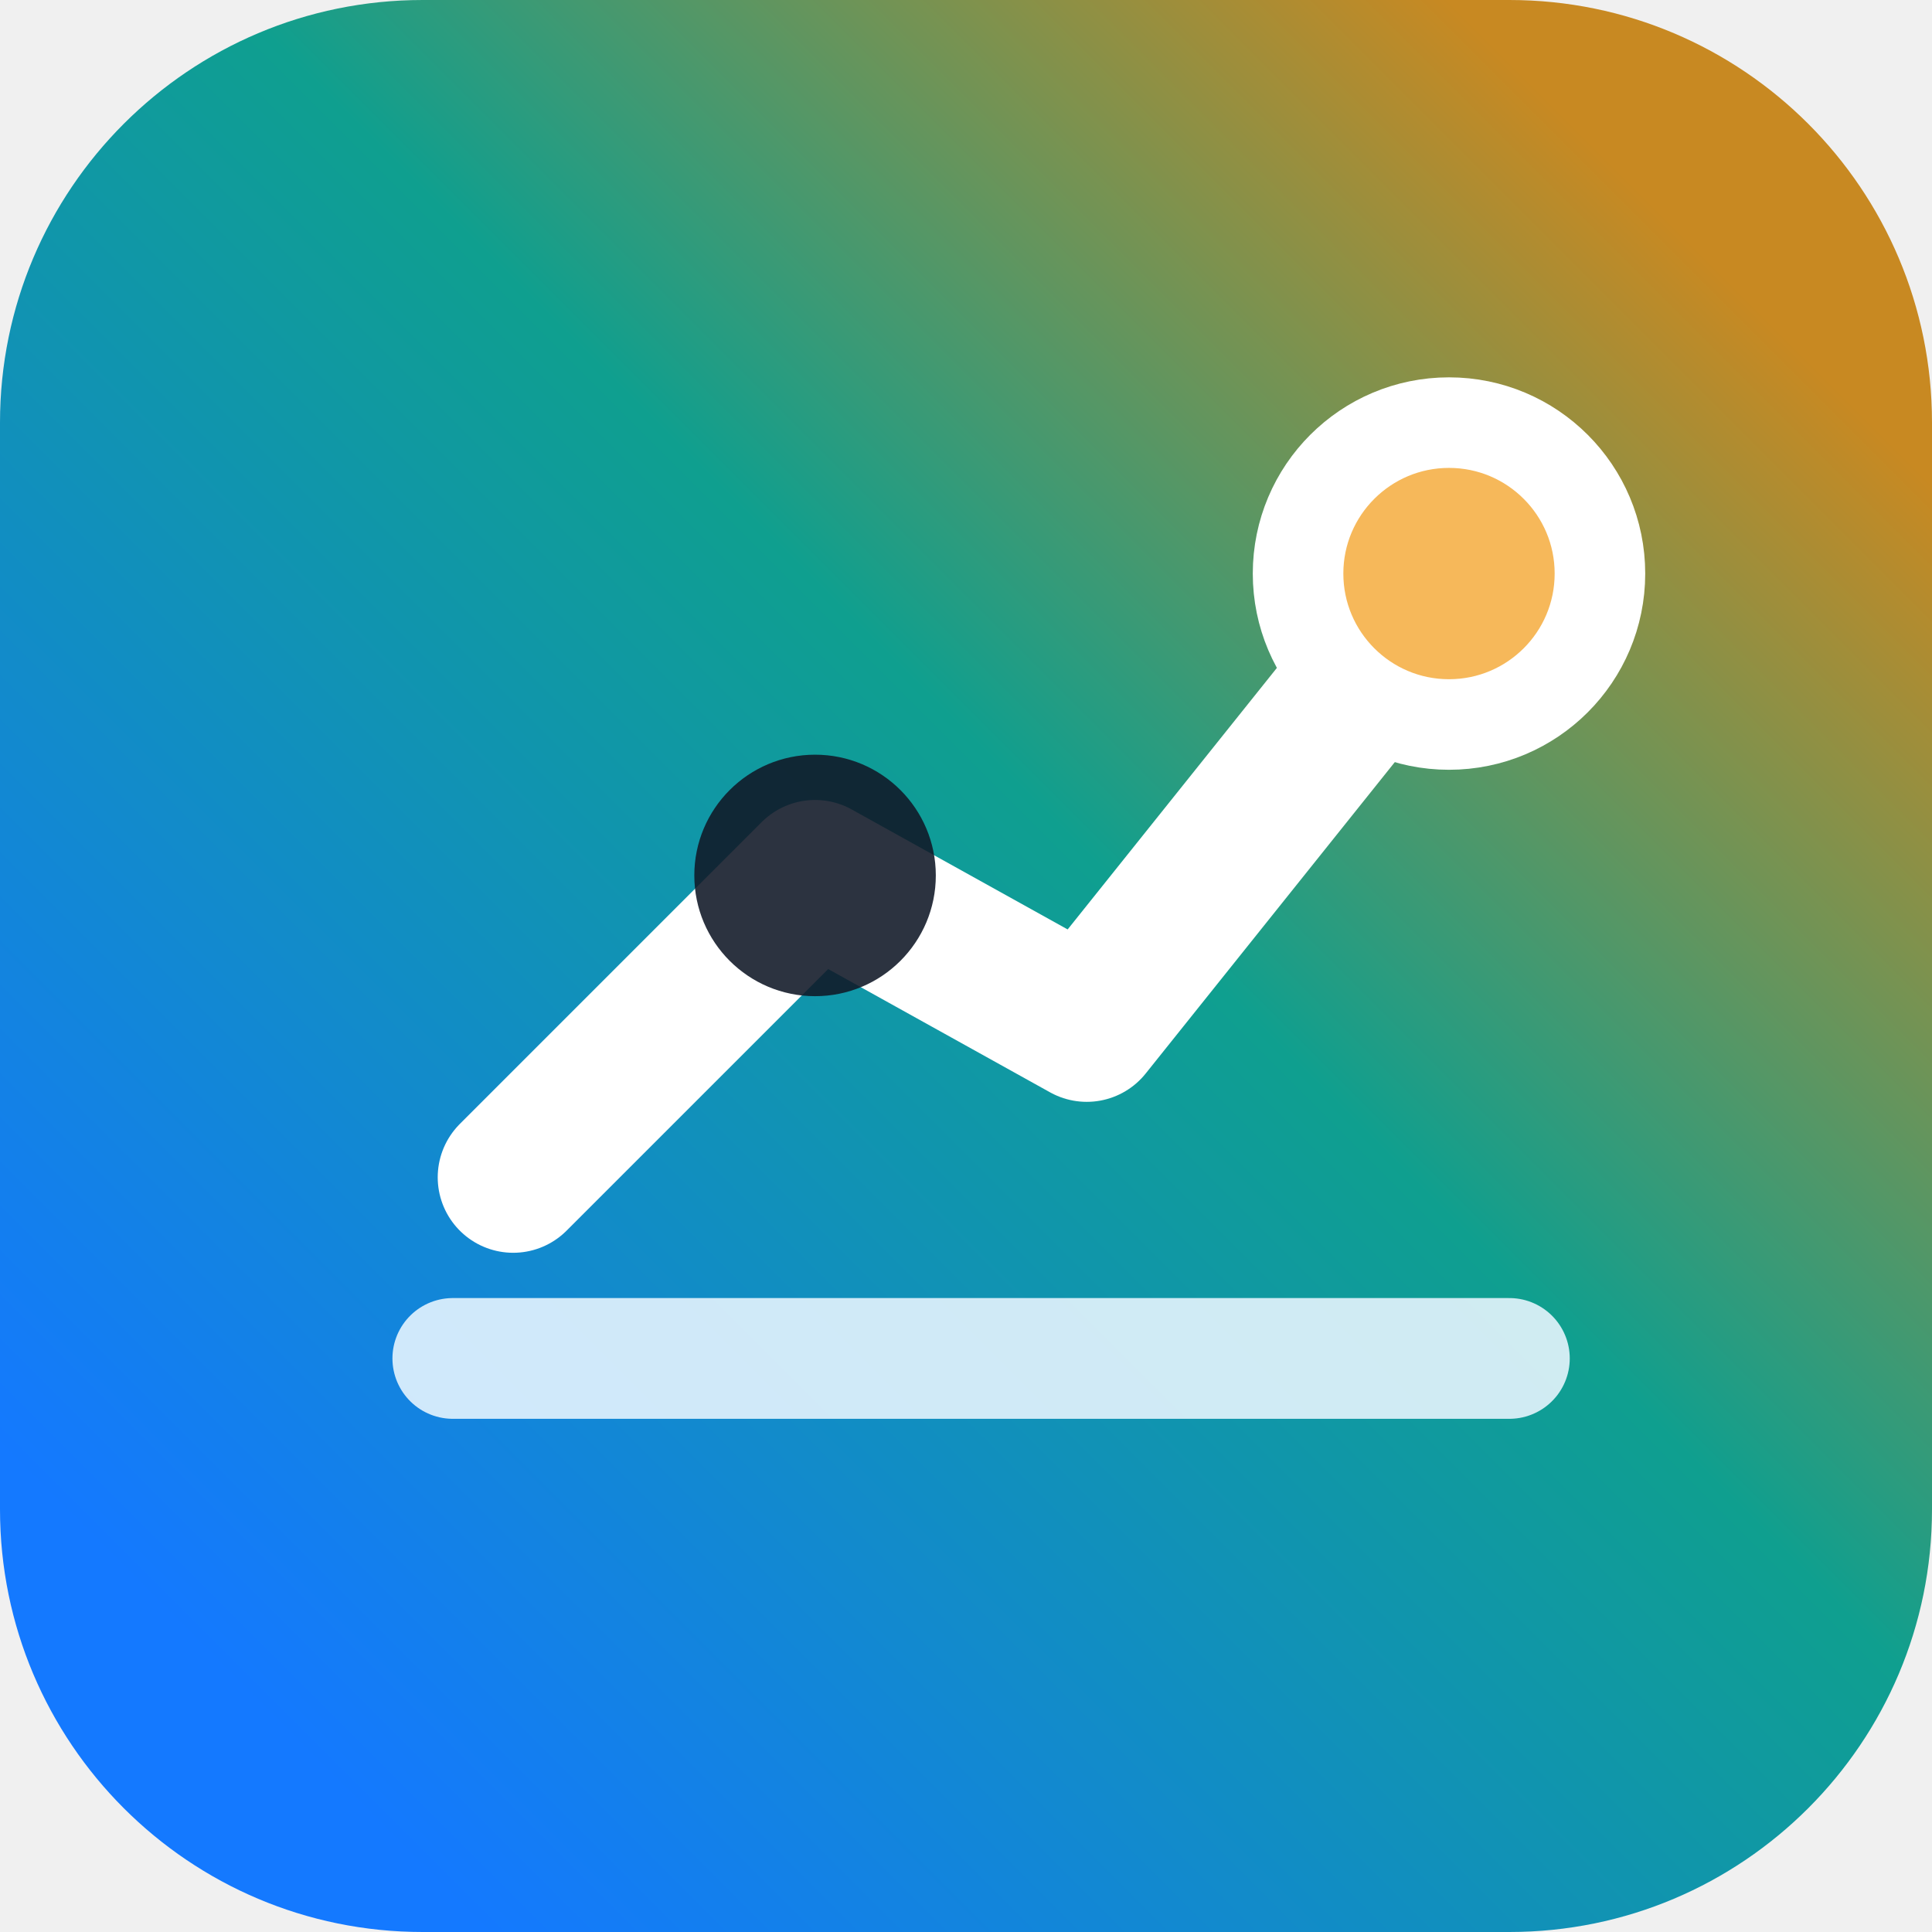
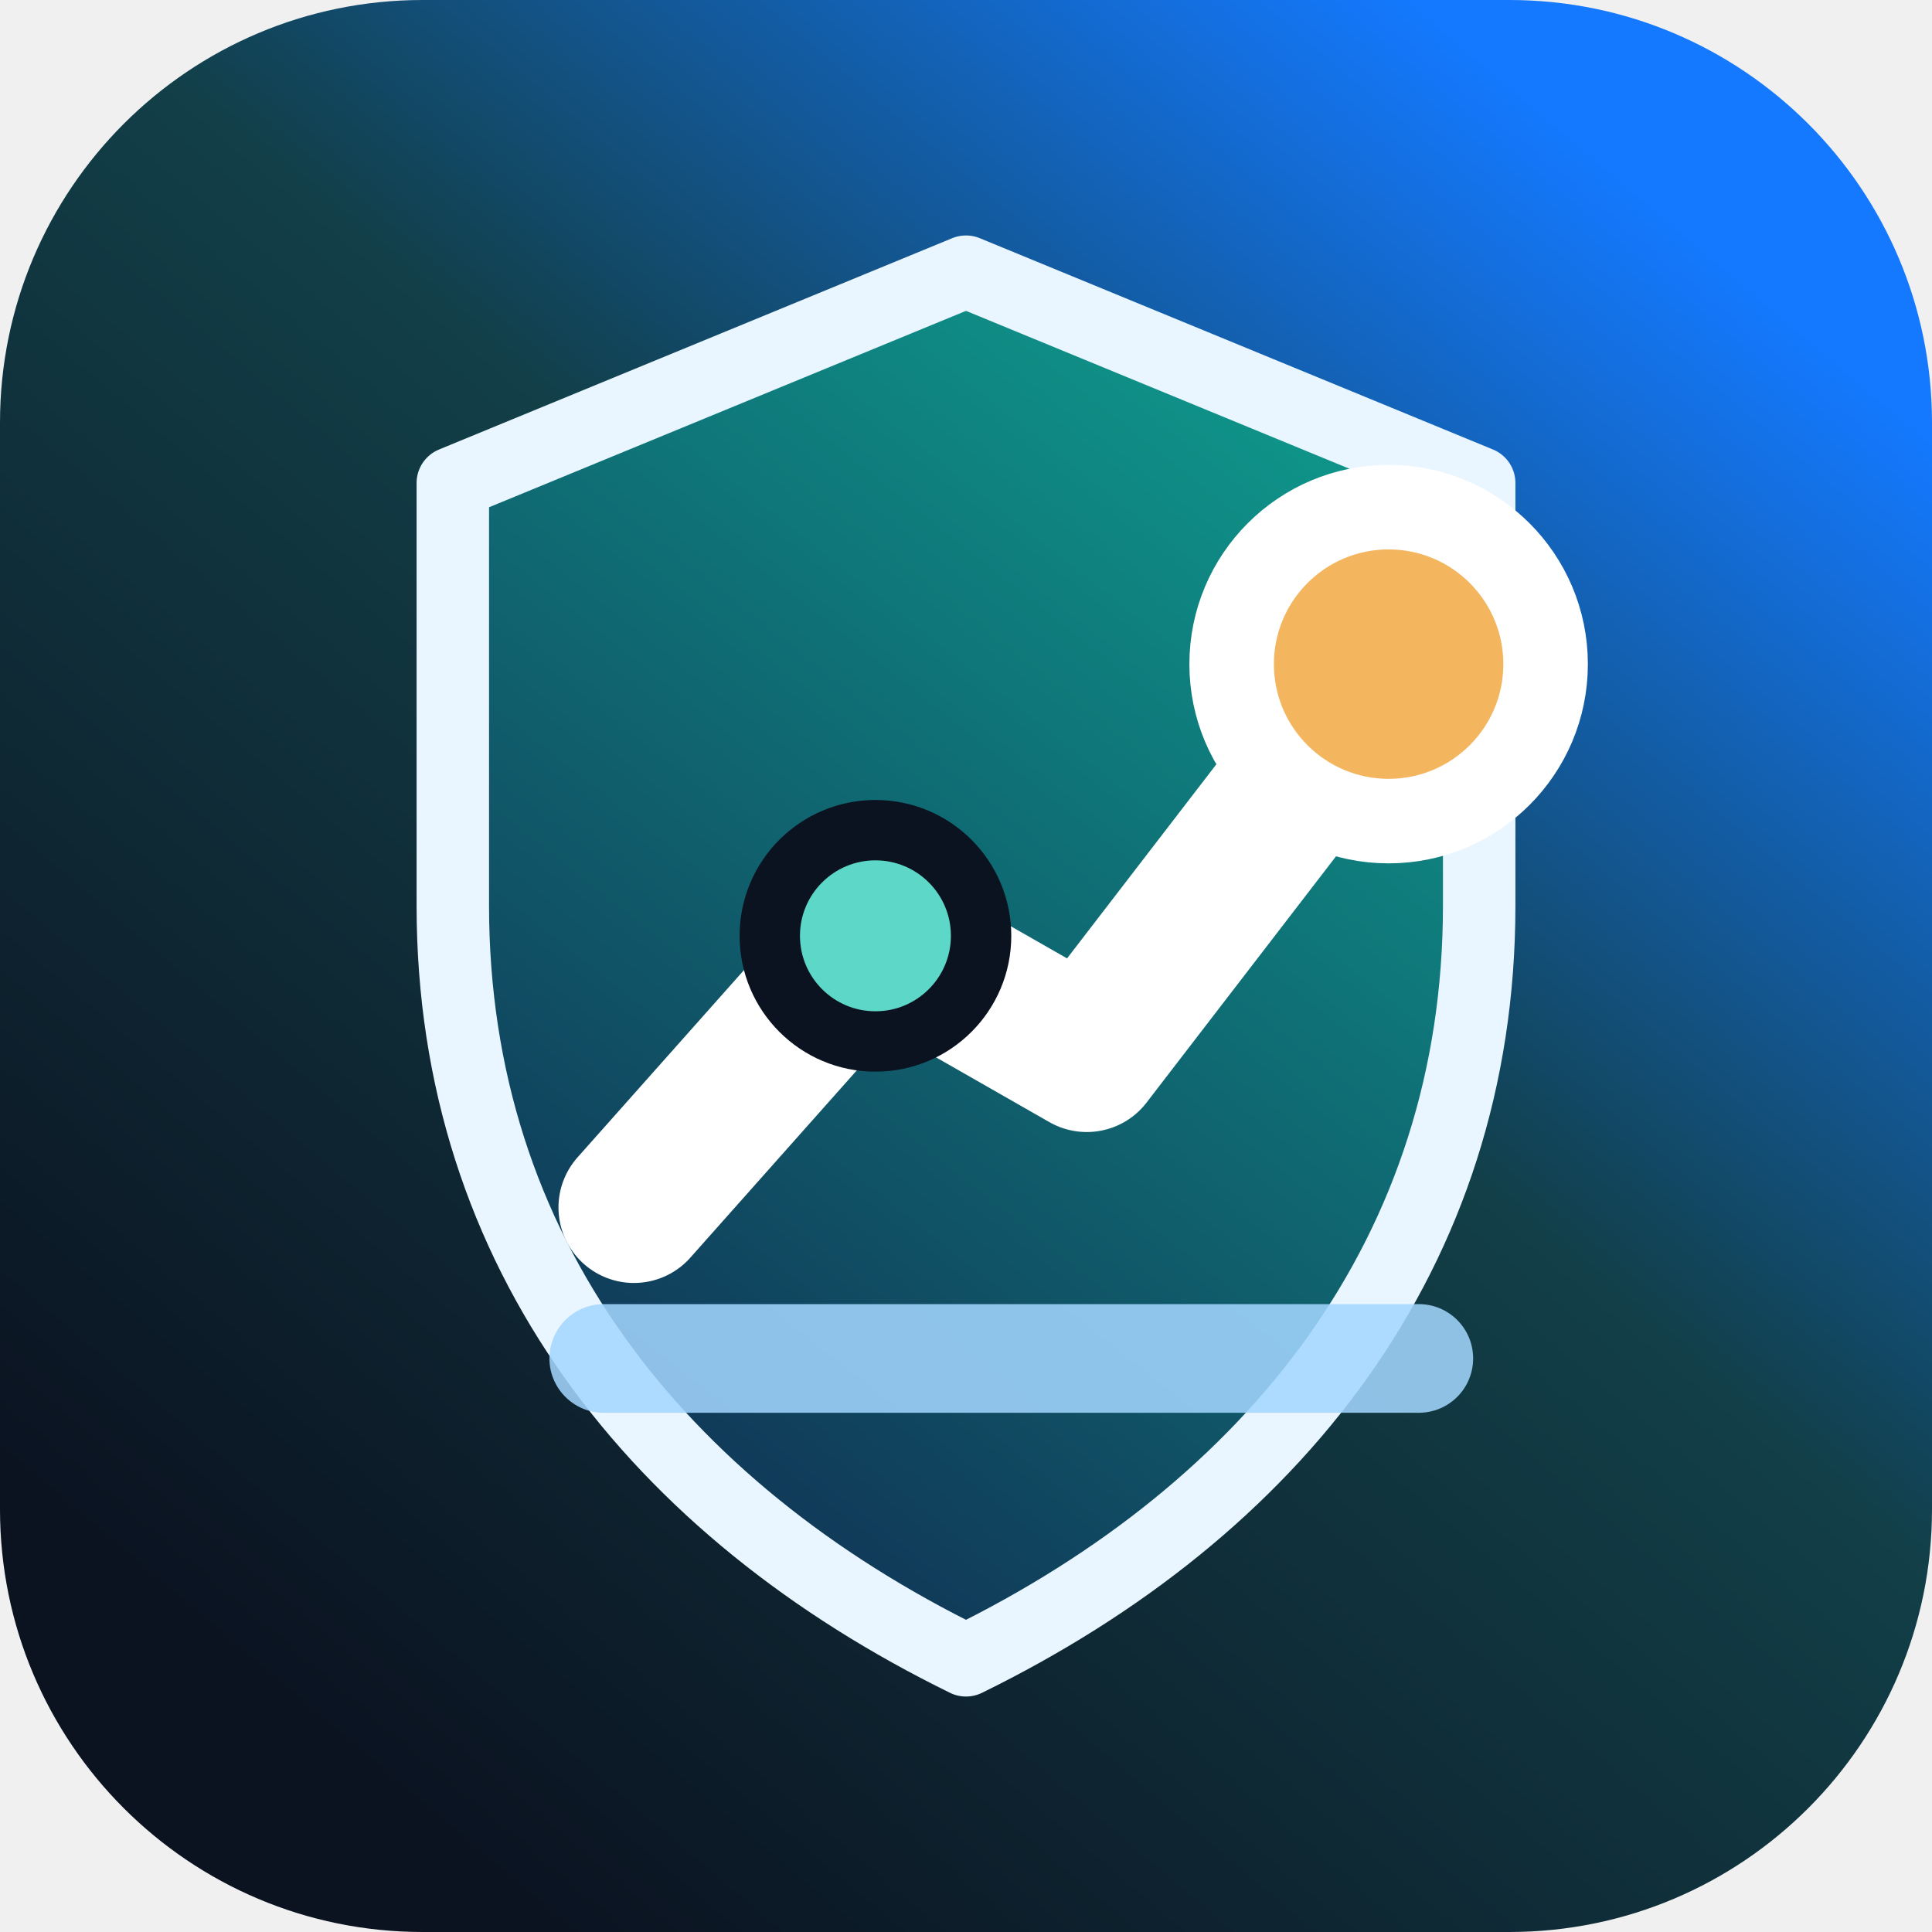
- <svg xmlns="http://www.w3.org/2000/svg" viewBox="0 0 64 64" role="img" aria-label="Finance insight mark">
+ <svg xmlns="http://www.w3.org/2000/svg" viewBox="0 0 64 64" role="img" aria-label="Trusted FP&amp;A momentum mark">
  <defs>
-     <linearGradient id="bg" x1="8" y1="56" x2="56" y2="8" gradientUnits="userSpaceOnUse">
-       <stop stop-color="#1479ff" />
-       <stop offset="0.58" stop-color="#0f9f8f" />
-       <stop offset="1" stop-color="#c88922" />
+     <linearGradient id="bg" x1="10" y1="58" x2="54" y2="6" gradientUnits="userSpaceOnUse">
+       <stop stop-color="#0b1220" />
+       <stop offset="0.58" stop-color="#123f48" />
+       <stop offset="1" stop-color="#1479ff" />
+     </linearGradient>
+     <linearGradient id="shield" x1="17" y1="49" x2="47" y2="11" gradientUnits="userSpaceOnUse">
+       <stop stop-color="#102f53" />
+       <stop offset="1" stop-color="#0f9f8f" />
    </linearGradient>
  </defs>
  <rect width="64" height="64" rx="14" fill="url(#bg)" />
-   <path d="M15 45H50" fill="none" stroke="#eaf6ff" stroke-width="4" stroke-linecap="round" opacity="0.88" />
-   <path d="M17 39L27 29L36 34L48 19" fill="none" stroke="#ffffff" stroke-width="5" stroke-linecap="round" stroke-linejoin="round" />
-   <circle cx="48" cy="19" r="5" fill="#f6b85a" stroke="#ffffff" stroke-width="3" />
-   <circle cx="27" cy="29" r="4" fill="#101827" opacity="0.88" />
+   <path d="M32 9L49 16V30C49 41.5 42.2 50 32 55C21.8 50 15 41.5 15 30V16L32 9Z" fill="url(#shield)" stroke="#eaf6ff" stroke-width="2.4" stroke-linejoin="round" />
+   <path d="M21 40L29 31L36 35L46 22" fill="none" stroke="#ffffff" stroke-width="5" stroke-linecap="round" stroke-linejoin="round" />
+   <path d="M20 45H47" fill="none" stroke="#a3d6ff" stroke-width="3.6" stroke-linecap="round" opacity="0.86" />
+   <circle cx="46" cy="22" r="5.2" fill="#f3b65f" stroke="#ffffff" stroke-width="2.8" />
+   <circle cx="29" cy="31" r="3.5" fill="#5dd7c7" stroke="#0b1220" stroke-width="2" />
</svg>
